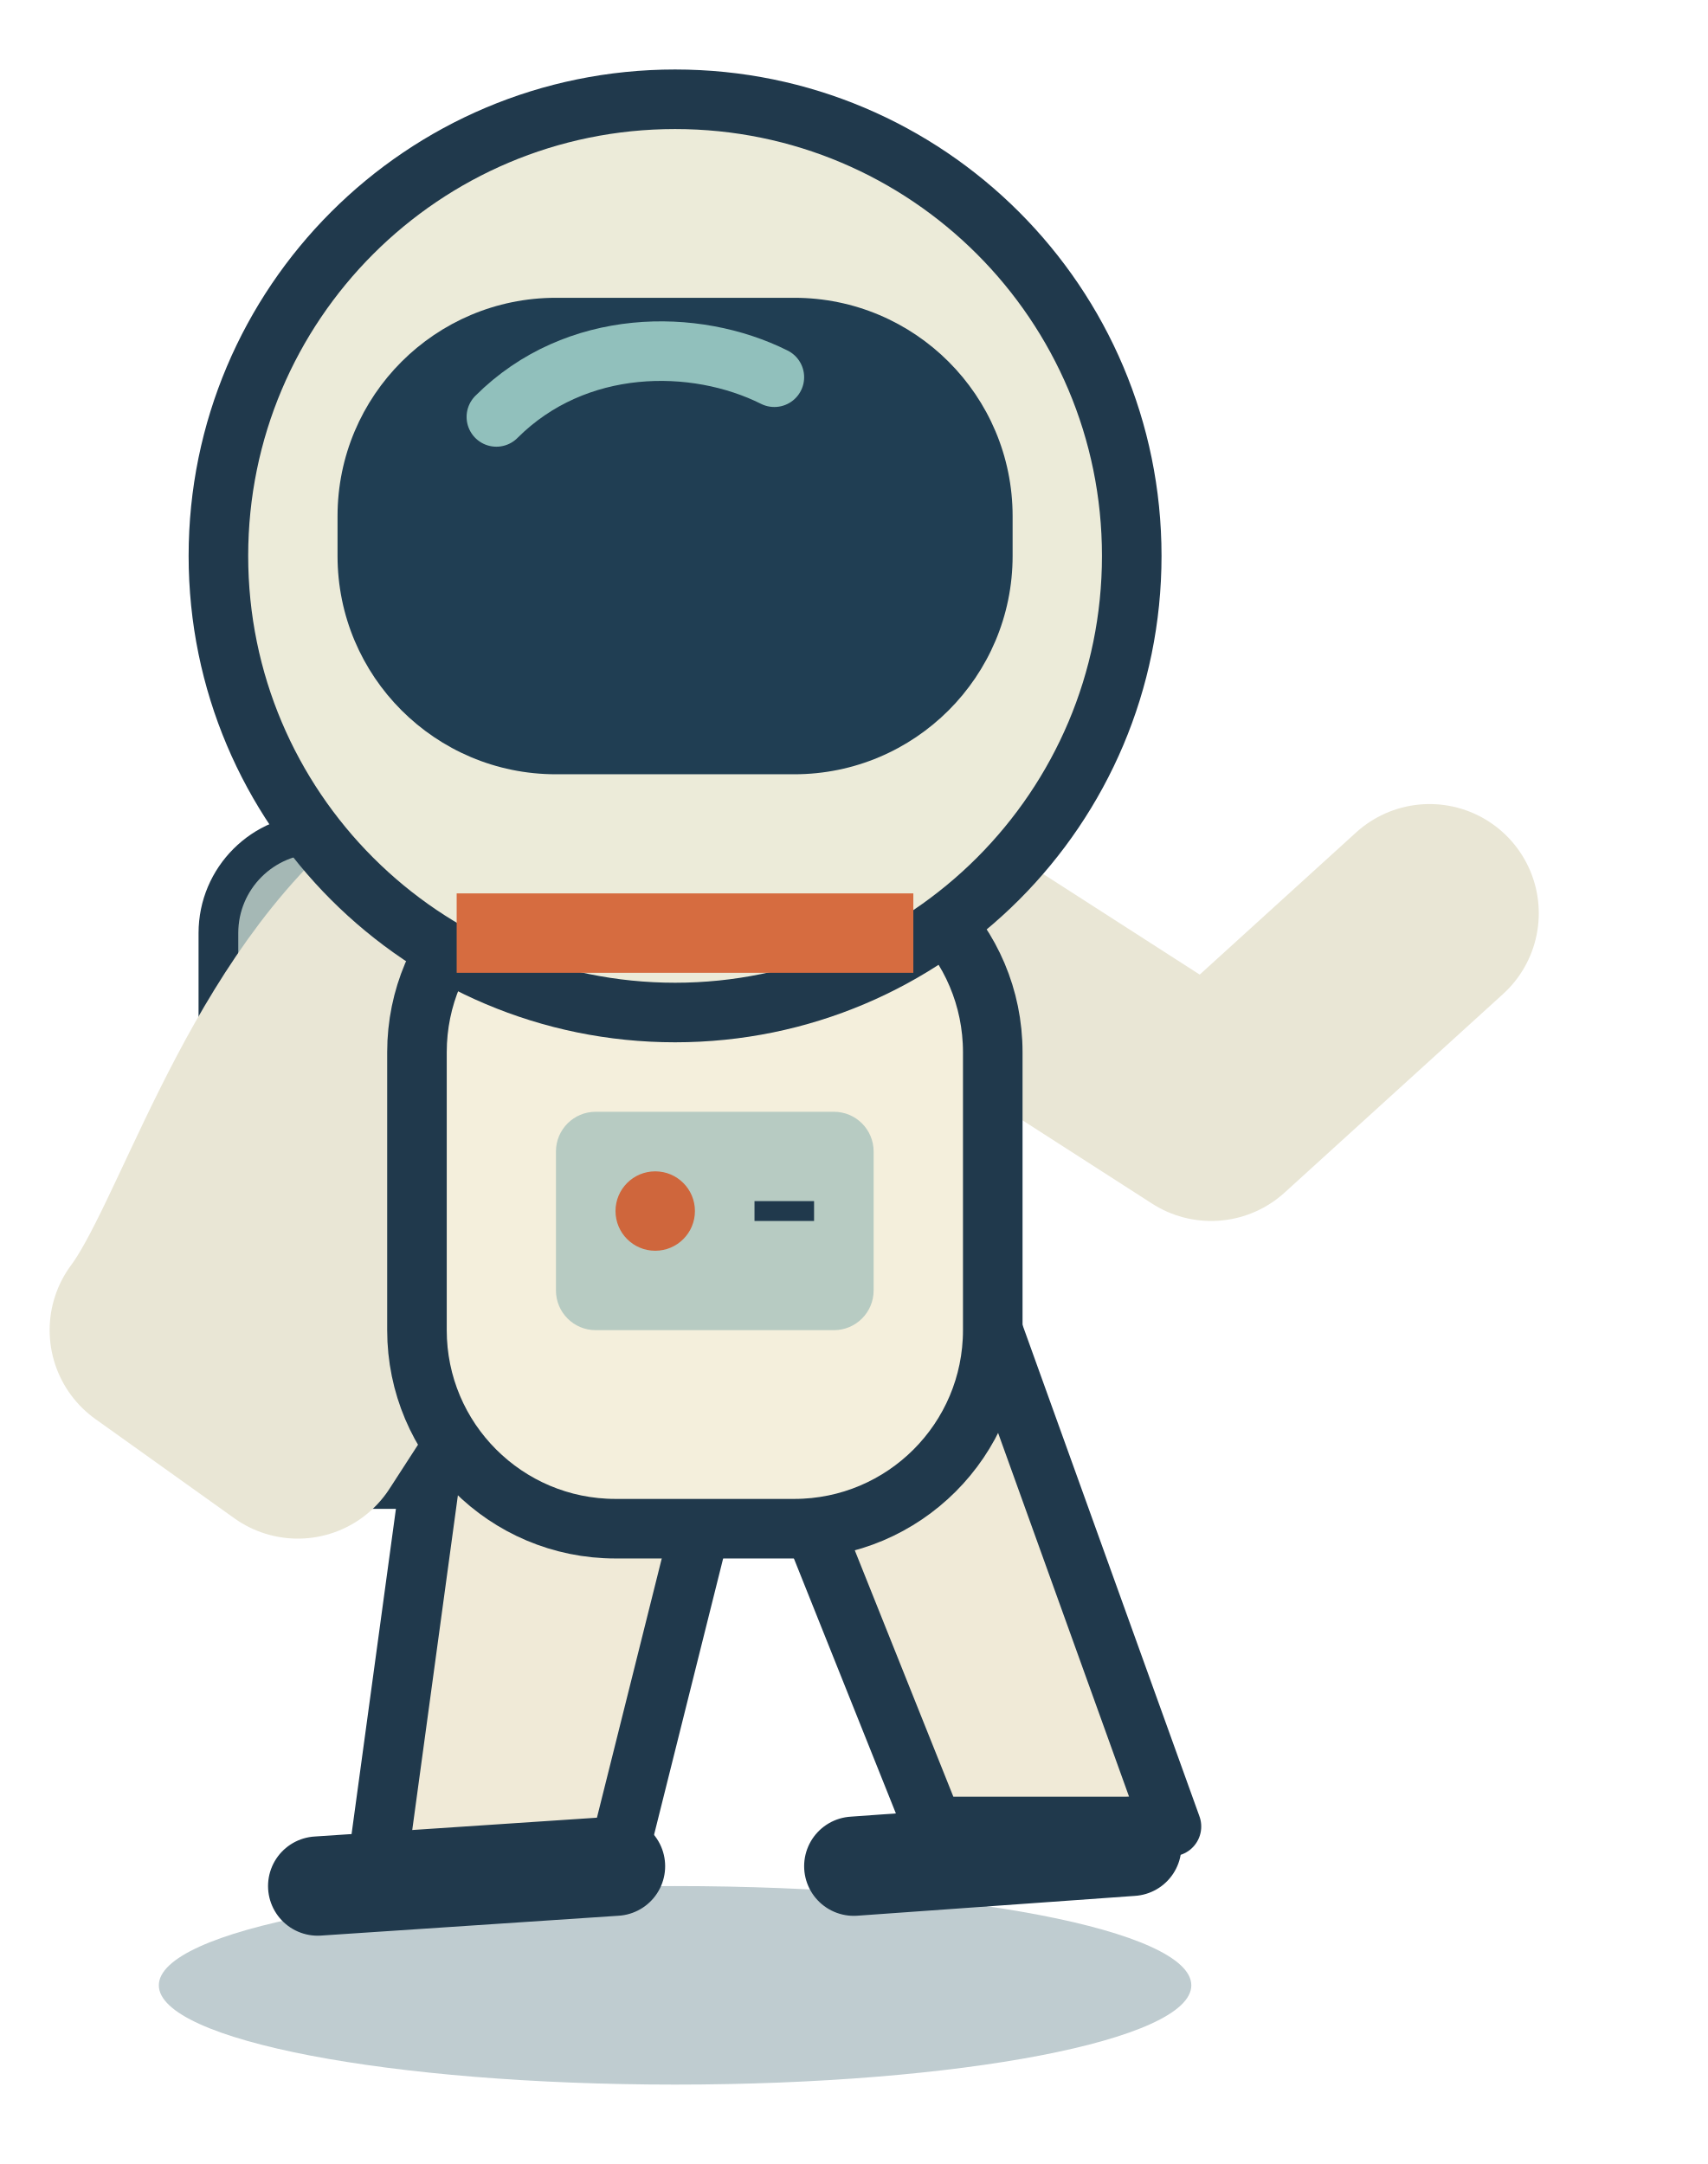
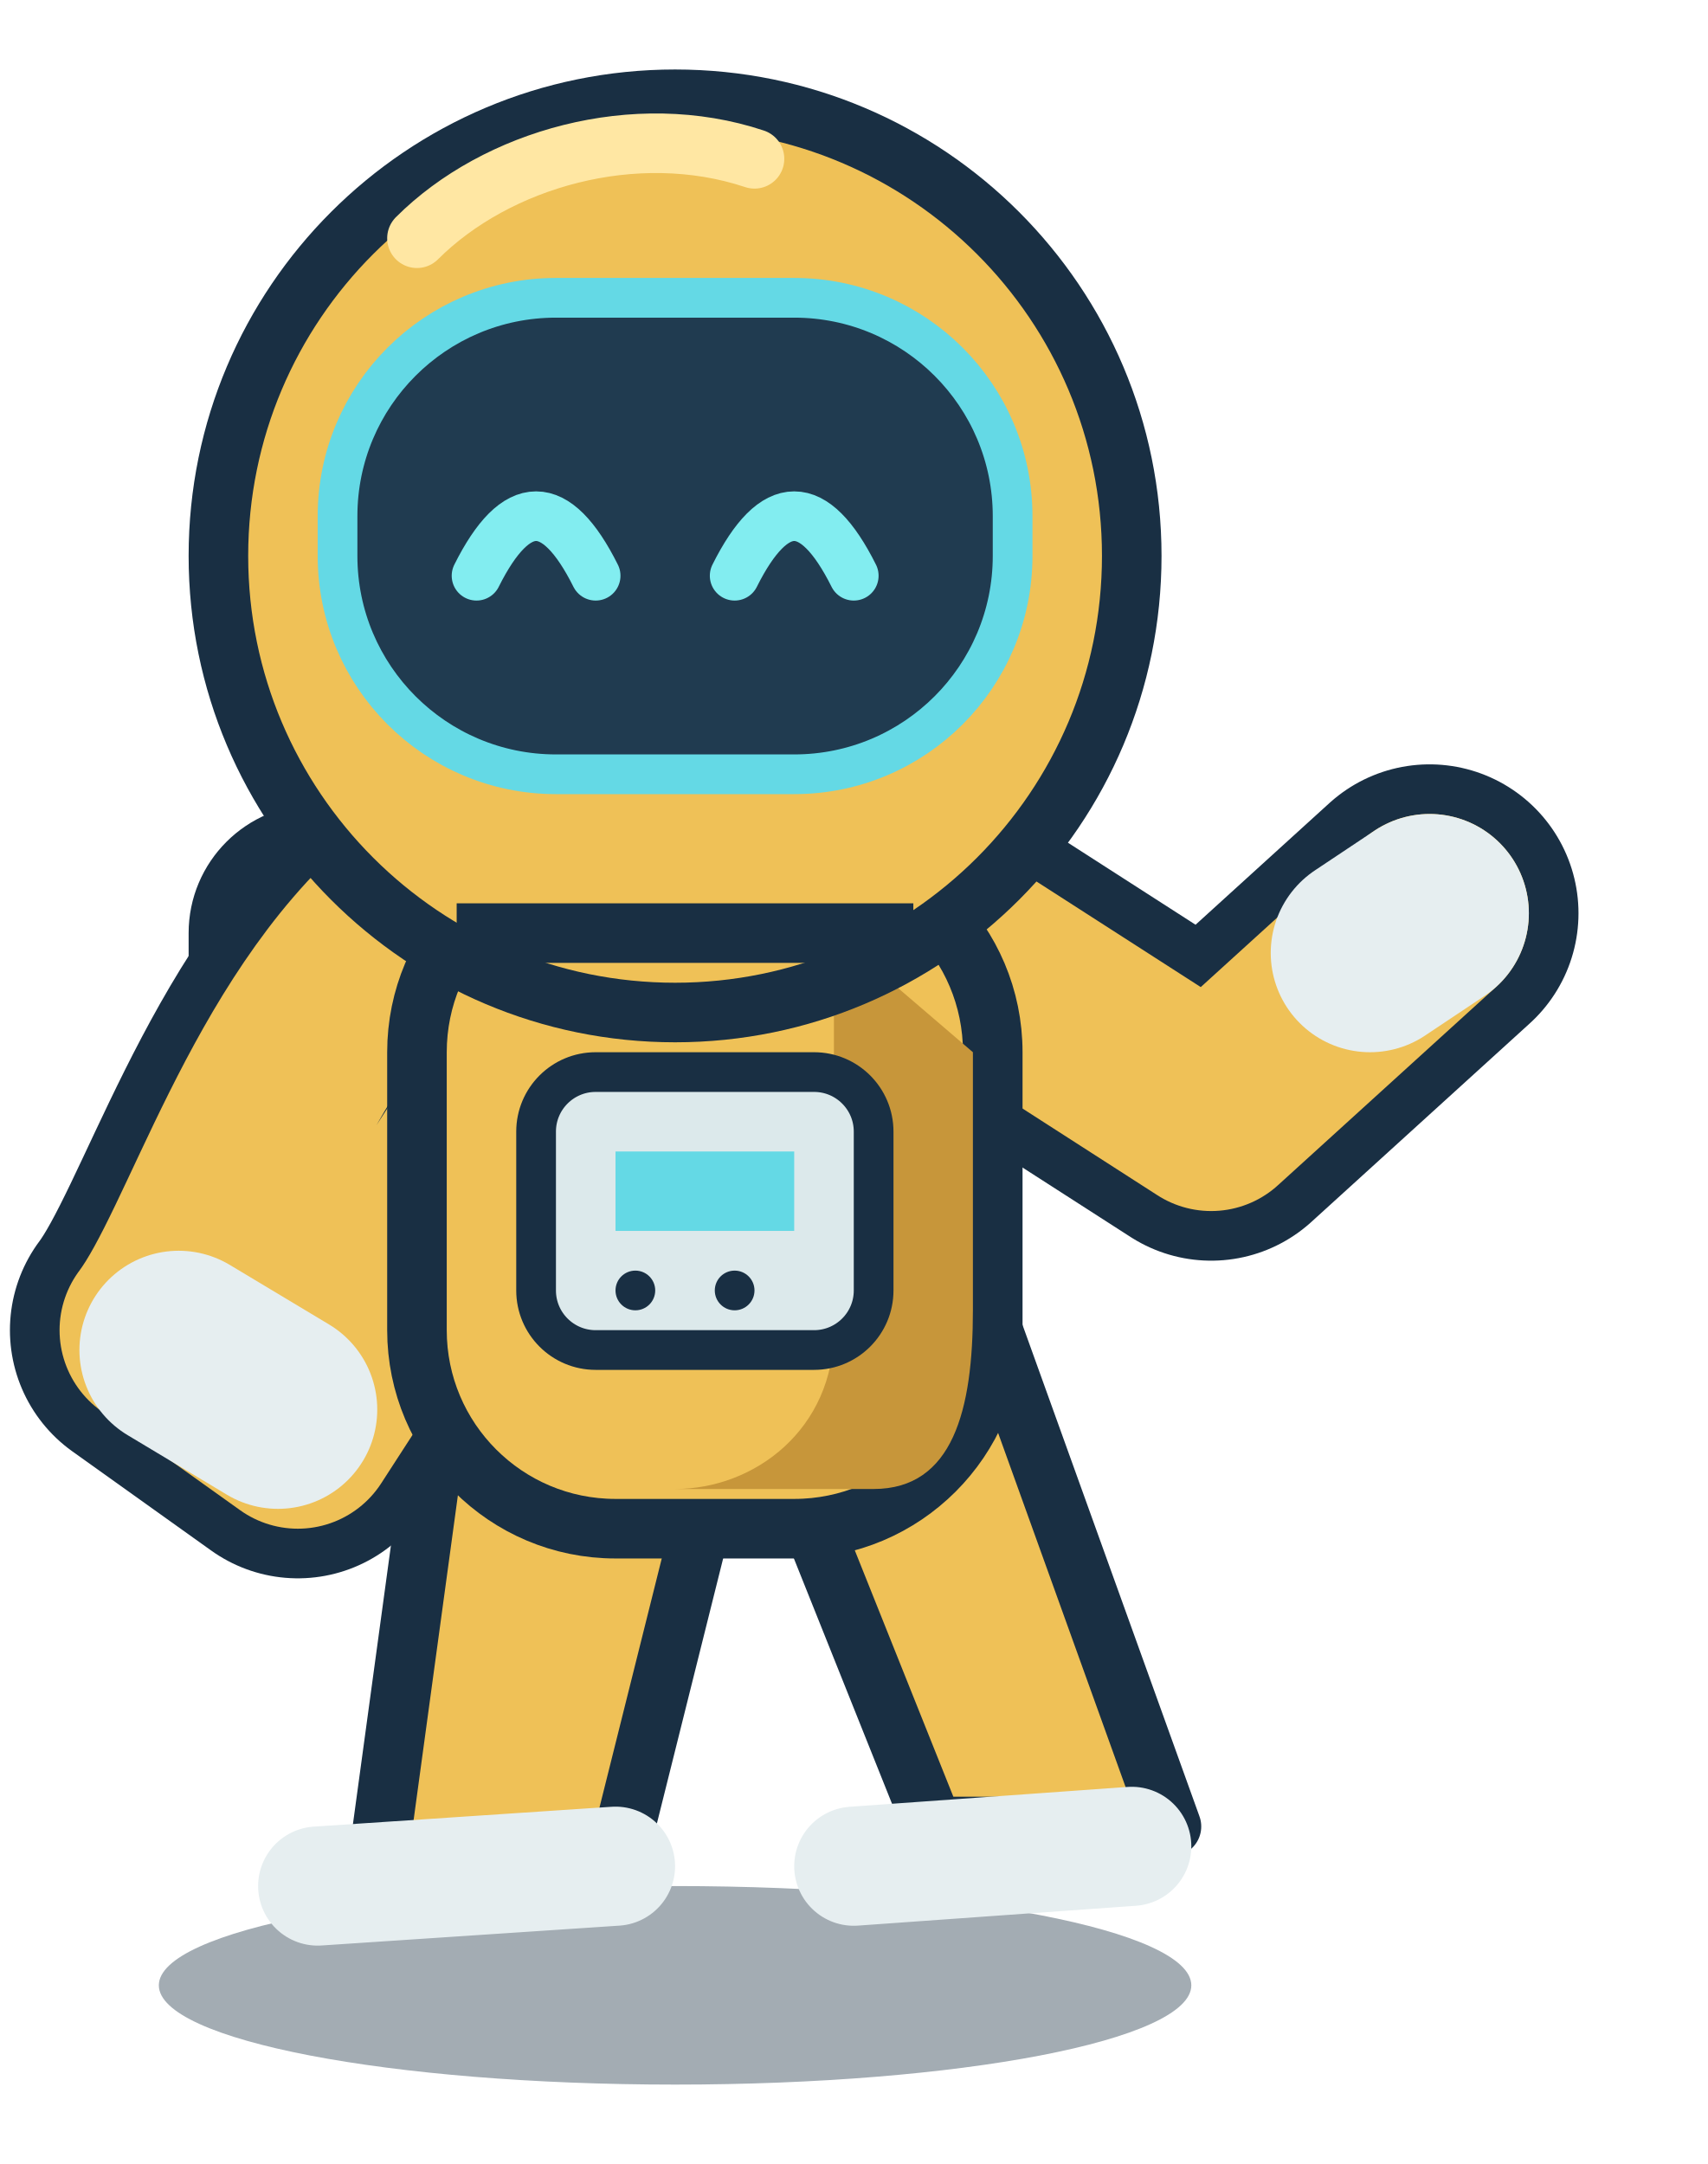
<svg xmlns="http://www.w3.org/2000/svg" viewBox="-34 -23 86 109" fill="none">
-   <ellipse cx="0" cy="77" rx="26" ry="5" fill="#476c77" opacity=".35" />
-   <rect x="-23" y="19" width="17" height="33" rx="5" fill="#a5b8b5" stroke="#20394c" stroke-width="2" />
-   <path d="m-12 49-3 22h12l5-20m3-2 8 20h12l-9-25" fill="#f0ead7" stroke="#20394c" stroke-width="3" stroke-linejoin="round" />
-   <path d="m-18 72 15-1m12 0 14-1" stroke="#20394c" stroke-width="5" stroke-linecap="round" />
-   <path d="M-13 23c-7 6-10 17-13 21l7 5 11-17M13 24l14 9 11-10" stroke="#e9e6d5" stroke-width="11" stroke-linecap="round" stroke-linejoin="round" />
-   <rect x="-13" y="20" width="29" height="34" rx="10" fill="#f4efdc" stroke="#20394c" stroke-width="3" />
-   <rect x="-6" y="33" width="16" height="11" rx="2" fill="#b7cbc2" />
-   <circle cx="-1" cy="38" r="2" fill="#cf663c" />
-   <path d="M4 38h3" stroke="#20394c" />
-   <circle cy="5" r="23" fill="#ecebd9" stroke="#20394c" stroke-width="3" />
-   <rect x="-17" y="-8" width="34" height="24" rx="11" fill="#203e53" />
-   <path d="M-9-2c4-4 10-4 14-2" stroke="#91c0bc" stroke-width="3" stroke-linecap="round" />
-   <path d="M-11 24h23" stroke="#d66c40" stroke-width="4" />
+   <ellipse cy="77" rx="26" ry="5" fill="#182f42" opacity=".4" />
+   <rect x="-23" y="19" width="17" height="33" rx="5" fill="#7c99a8" stroke="#192f43" stroke-width="3" />
+   <path d="m-12 49-3 22h12l5-20m3-2 8 20h12l-9-25" fill="#efc157" stroke="#192f43" stroke-width="3" stroke-linejoin="round" />
+   <path d="m-18 72 15-1m12 0 14-1" stroke="#e6eef0" stroke-width="6" stroke-linecap="round" />
+   <path d="M-13 23c-7 6-10 17-13 21l7 5 11-17M13 24l14 9 11-10" stroke="#192f43" stroke-width="15" stroke-linecap="round" stroke-linejoin="round" />
+   <path d="M-13 23c-7 6-10 17-13 21l7 5 11-17M13 24l14 9 11-10" stroke="#efc157" stroke-width="10" stroke-linecap="round" stroke-linejoin="round" />
+   <path d="m-25 45 5 3m55-23 3-2" stroke="#e6eef0" stroke-width="10" stroke-linecap="round" />
+   <rect x="-13" y="20" width="29" height="34" rx="10" fill="#efc157" stroke="#192f43" stroke-width="3" />
+   <path d="M8 24v20c0 5-4 8-8 8h10c4 0 5-4 5-9V30Z" fill="#c7963a" />
+   <rect x="-7" y="31" width="17" height="14" rx="3" fill="#dce9eb" stroke="#192f43" stroke-width="2" />
+   <path d="M-3 35h9v4h-9Z" fill="#64d9e5" />
+   <circle cx="-2" cy="42" r="1" fill="#192f43" />
+   <circle cx="3" cy="42" r="1" fill="#192f43" />
+   <circle cy="5" r="23" fill="#efc157" stroke="#192f43" stroke-width="3" />
+   <path d="M-13-11c4-4 11-6 17-4" stroke="#ffe7a3" stroke-width="3" stroke-linecap="round" />
+   <rect x="-17" y="-8" width="34" height="24" rx="11" fill="#203b50" stroke="#64d9e5" stroke-width="2" />
+   <path d="M-10 6q3-6 6 0M3 6q3-6 6 0" stroke="#82edf0" stroke-width="2.5" stroke-linecap="round" />
+   <path d="M-11 24h23" stroke="#192f43" stroke-width="3" />
</svg>
